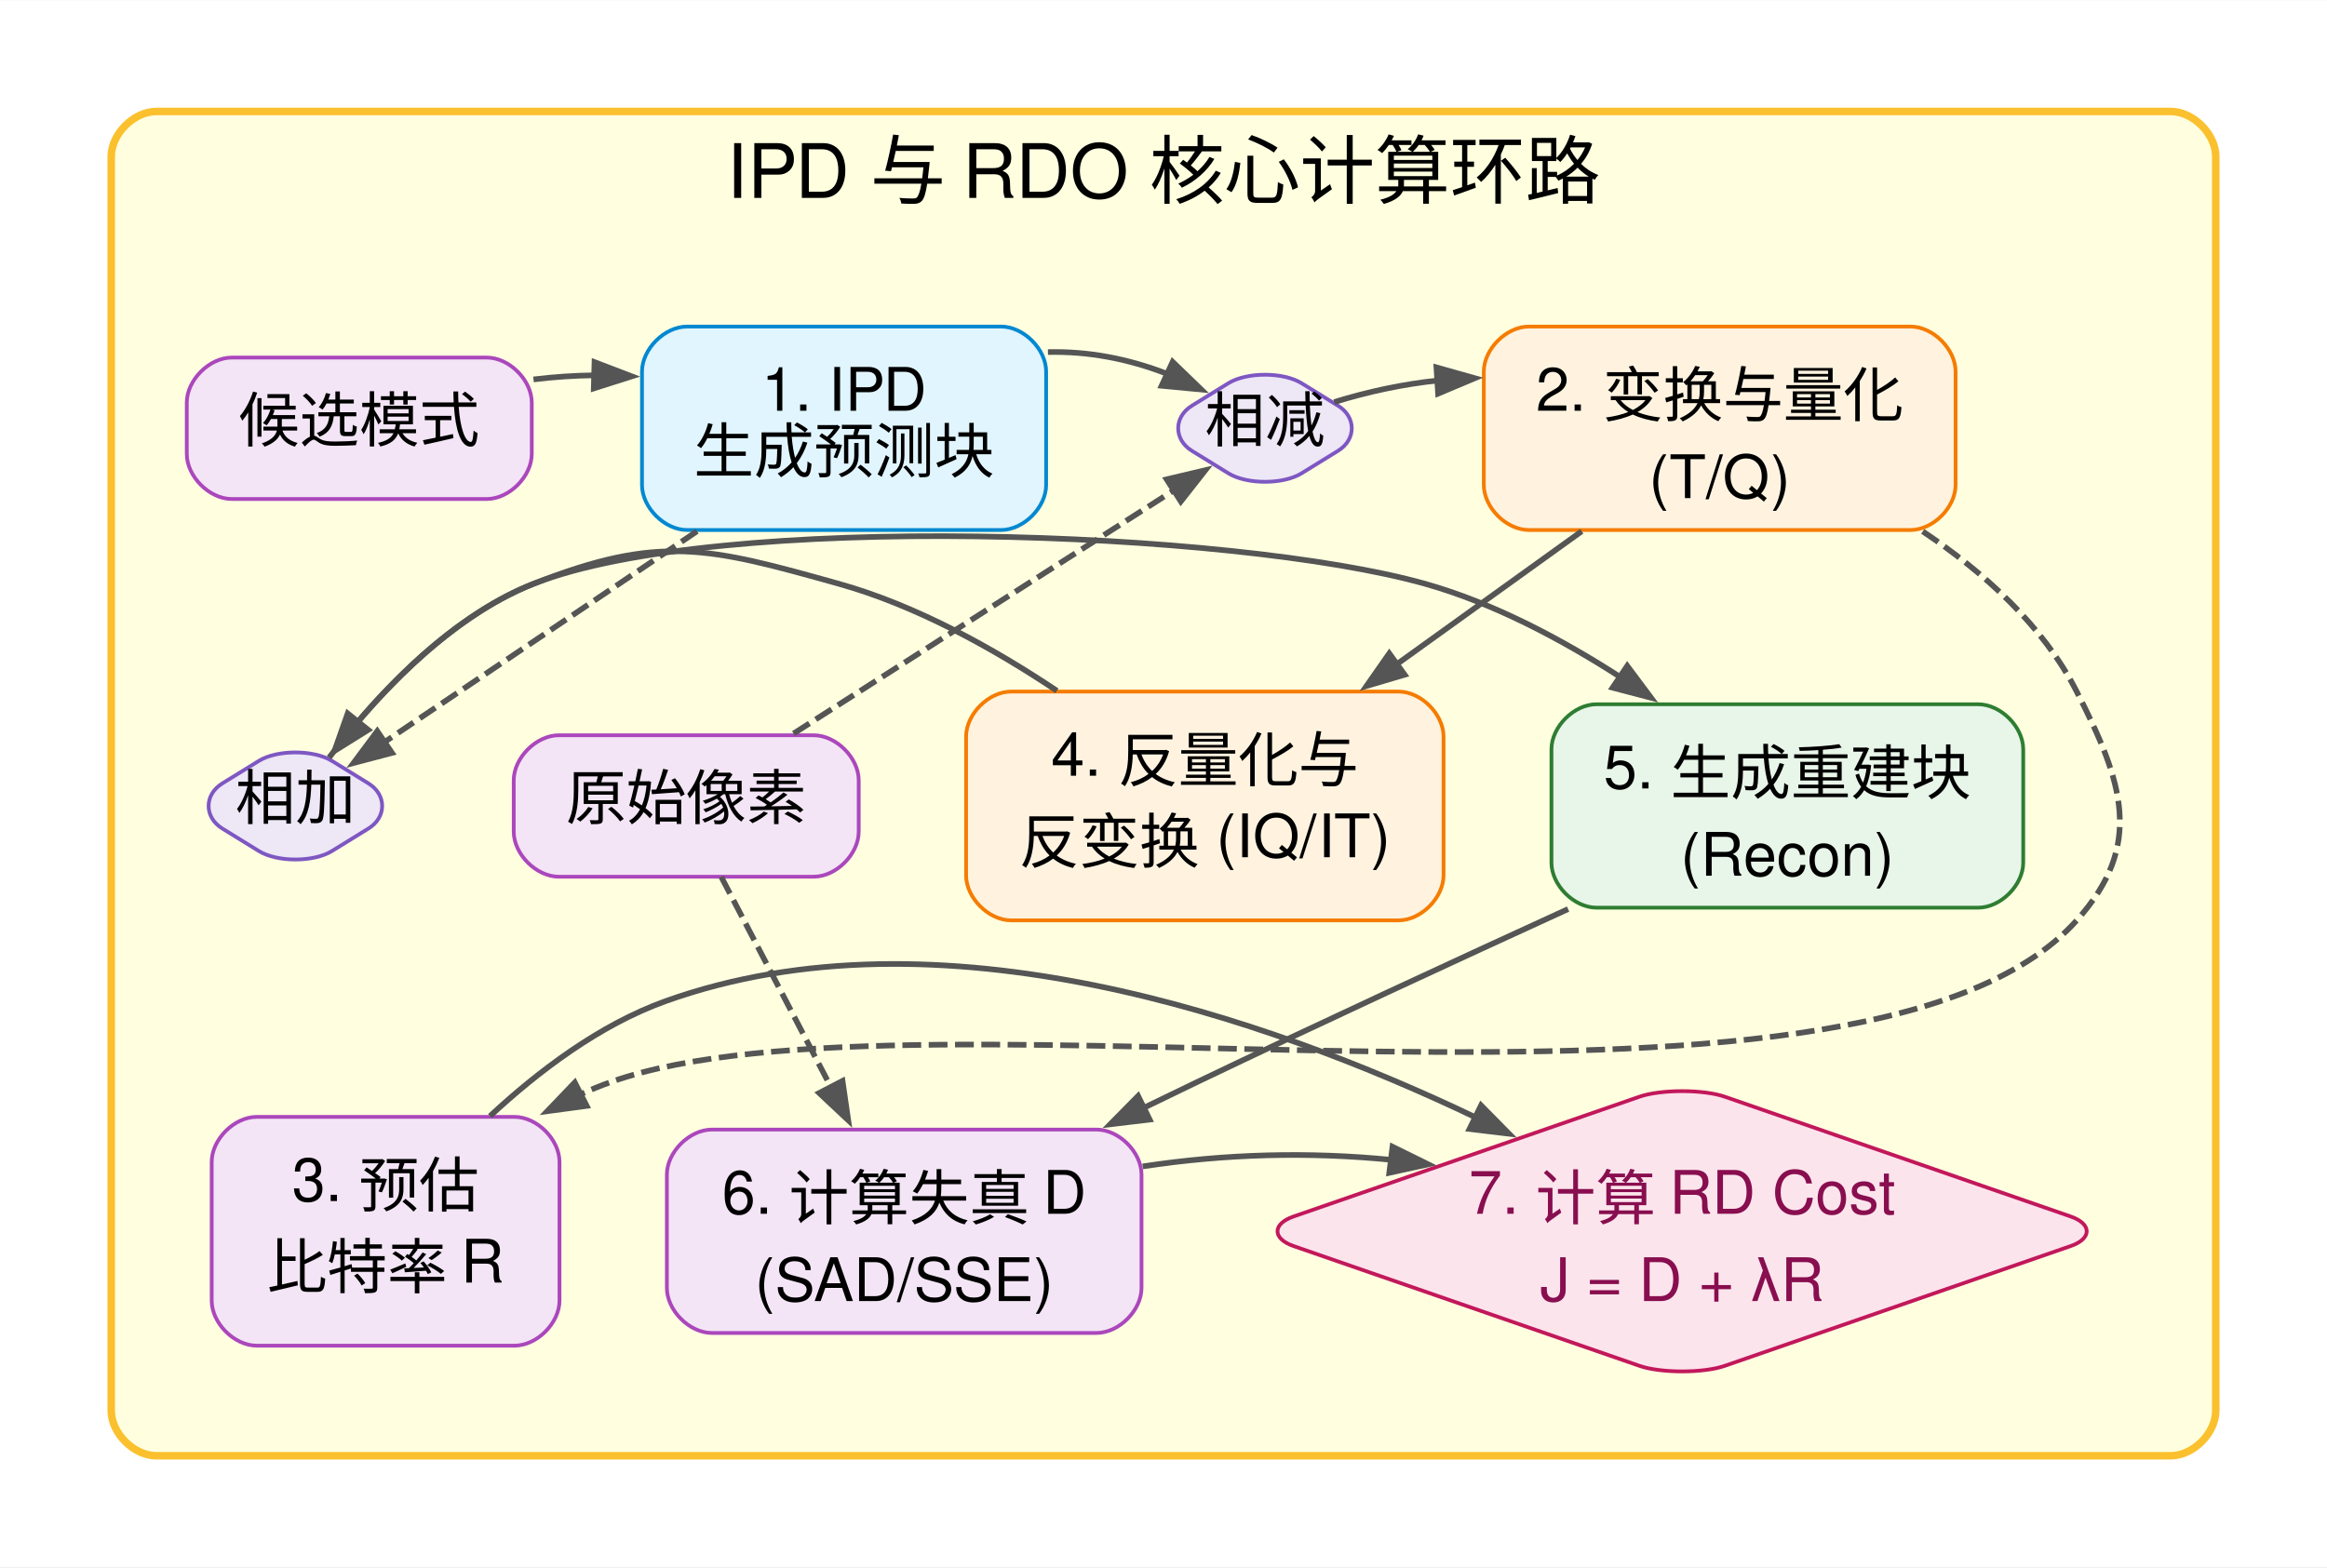
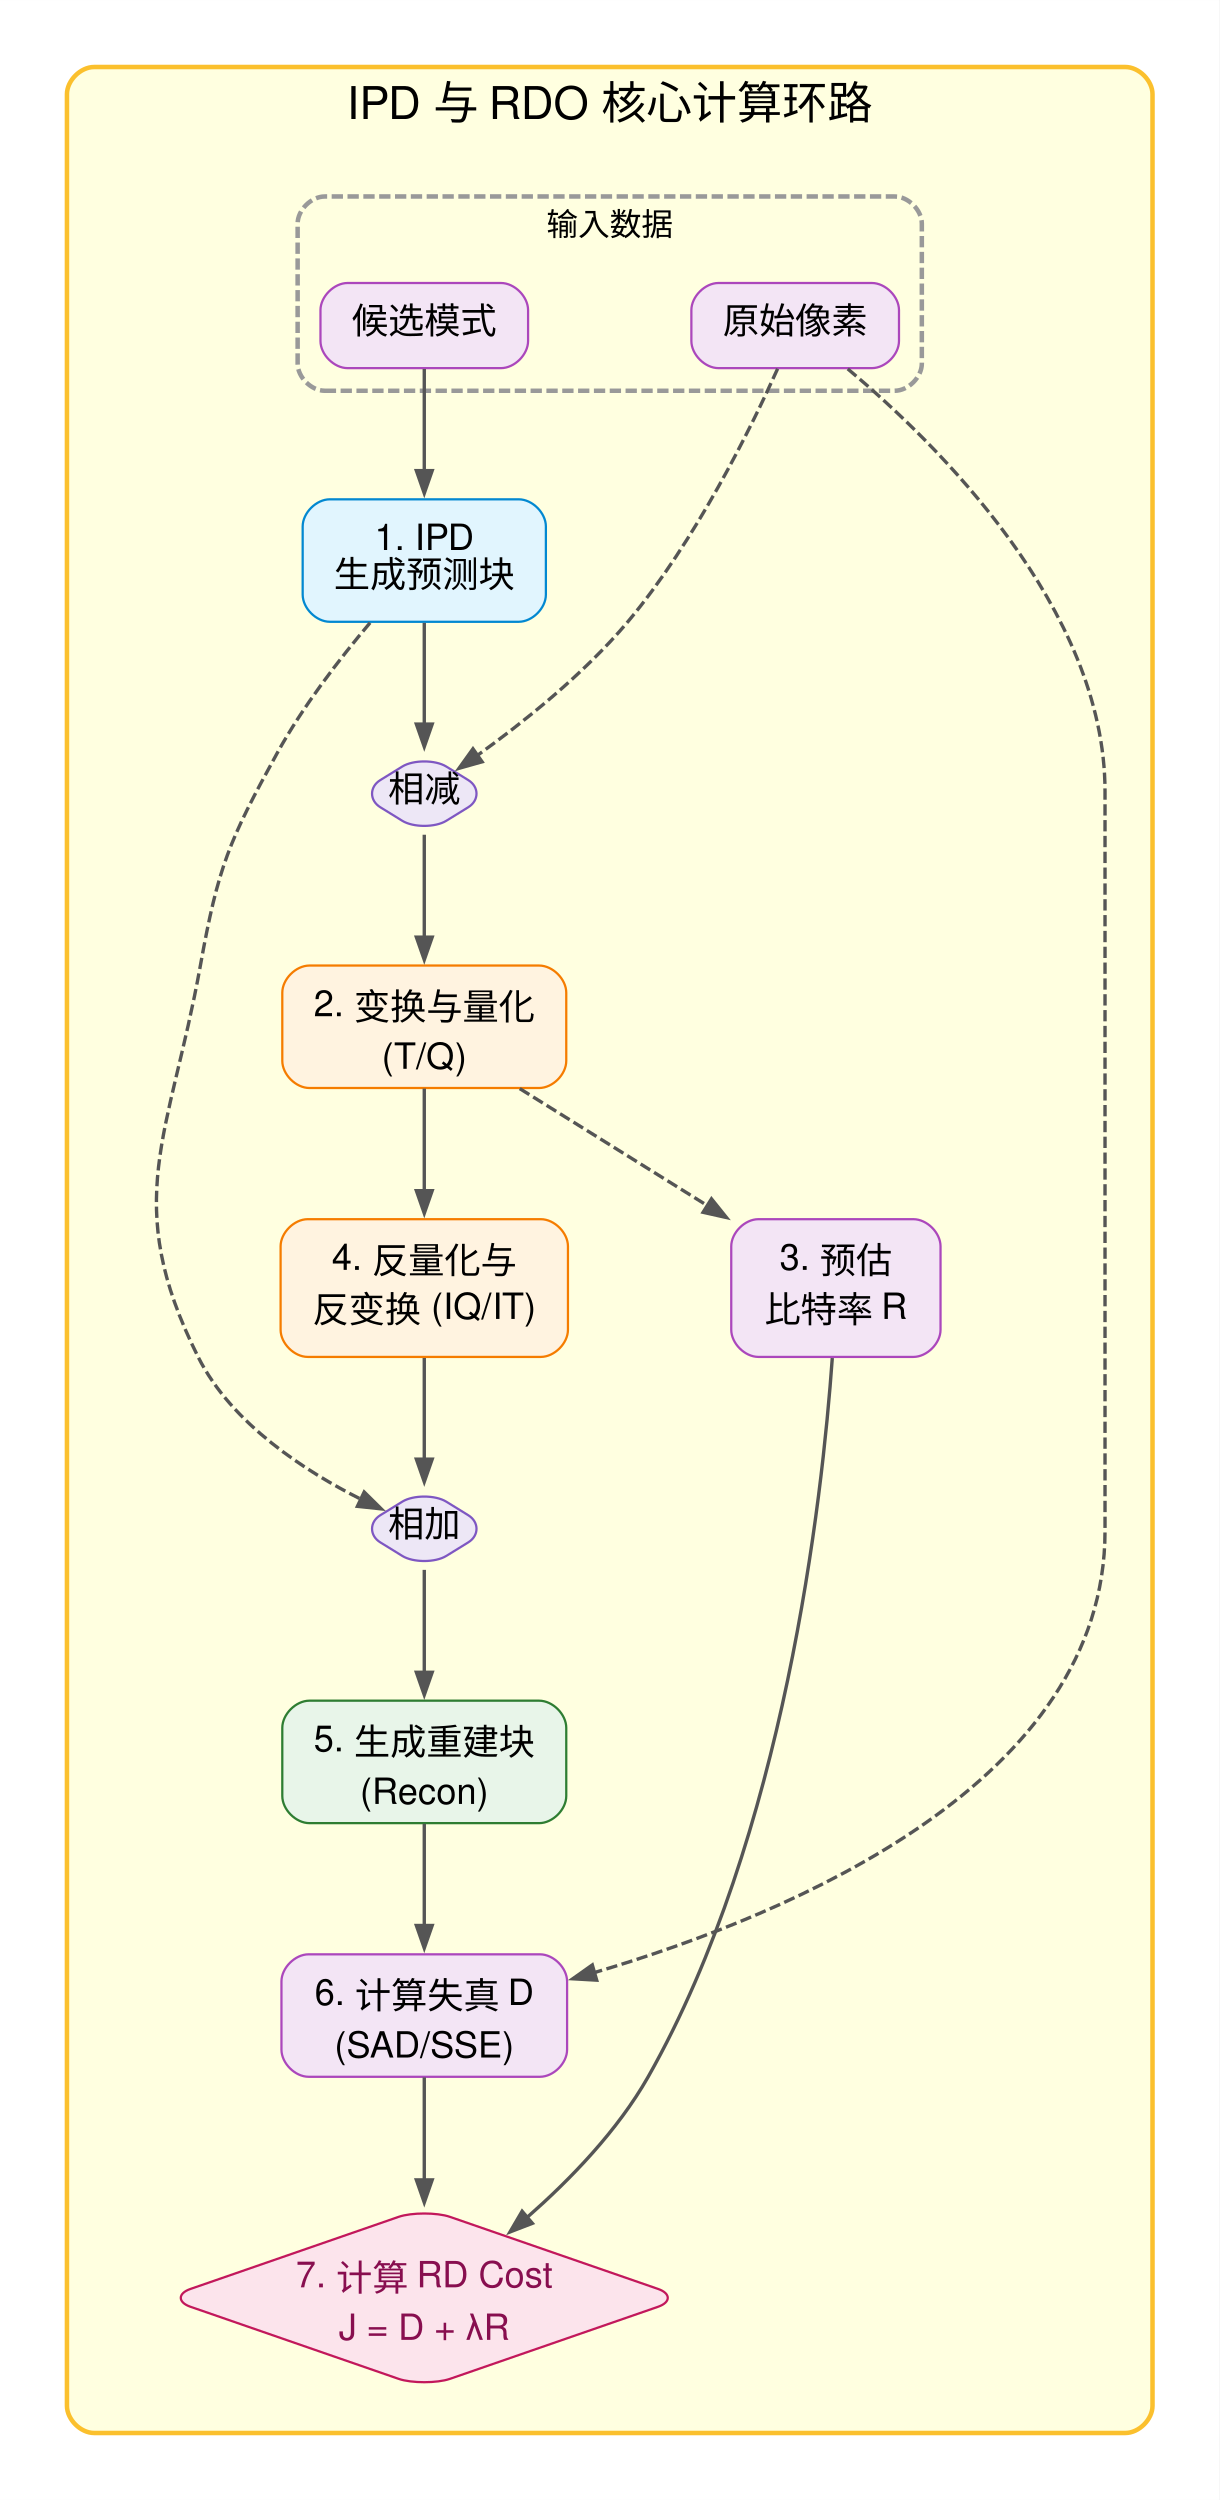
- <svg xmlns="http://www.w3.org/2000/svg" width="619pt" height="417pt" viewBox="0.00 0.00 619.20 417.00">
-   <g id="graph0" class="graph" transform="scale(1 1) rotate(0) translate(21.6 395.4)">
-     <polygon fill="white" stroke="none" points="-21.6,21.6 -21.6,-395.4 597.6,-395.4 597.6,21.6 -21.6,21.6" />
+ <svg xmlns="http://www.w3.org/2000/svg" width="539pt" height="1105pt" viewBox="0.00 0.00 539.20 1105.35">
+   <g id="graph0" class="graph" transform="scale(1 1) rotate(0) translate(21.6 1083.75)">
+     <polygon fill="white" stroke="none" points="-21.6,21.6 -21.6,-1083.75 517.6,-1083.75 517.6,21.6 -21.6,21.6" />
    <g id="clust1" class="cluster">
-       <path fill="#ffffe0" stroke="#fbc02d" stroke-width="2" d="M20,-8C20,-8 556,-8 556,-8 562,-8 568,-14 568,-20 568,-20 568,-353.8 568,-353.8 568,-359.8 562,-365.8 556,-365.8 556,-365.8 20,-365.8 20,-365.8 14,-365.8 8,-359.8 8,-353.8 8,-353.8 8,-20 8,-20 8,-14 14,-8 20,-8" />
-       <text text-anchor="middle" x="288" y="-342.8" font-family="Helvetica, Arial, sans-serif" font-size="20.00">IPD 与 RDO 核心计算环路</text>
+       <path fill="#ffffe0" stroke="#fbc02d" stroke-width="2" d="M20,-8C20,-8 476,-8 476,-8 482,-8 488,-14 488,-20 488,-20 488,-1042.15 488,-1042.15 488,-1048.15 482,-1054.15 476,-1054.15 476,-1054.15 20,-1054.15 20,-1054.15 14,-1054.15 8,-1048.15 8,-1042.15 8,-1042.15 8,-20 8,-20 8,-14 14,-8 20,-8" />
+       <text text-anchor="middle" x="248" y="-1031.15" font-family="Helvetica, Arial, sans-serif" font-size="20.00">IPD 与 RDO 核心计算环路</text>
+     </g>
+     <g id="clust2" class="cluster">
+       <path fill="none" stroke="#999999" stroke-width="2" stroke-dasharray="5,2" d="M122,-911C122,-911 374,-911 374,-911 380,-911 386,-917 386,-923 386,-923 386,-984.9 386,-984.9 386,-990.9 380,-996.9 374,-996.9 374,-996.9 122,-996.9 122,-996.9 116,-996.9 110,-990.9 110,-984.9 110,-984.9 110,-923 110,-923 110,-917 116,-911 122,-911" />
+       <text text-anchor="middle" x="248" y="-979.6" font-family="Helvetica, Arial, sans-serif" font-size="14.00">输入数据</text>
    </g>
    <g id="node1" class="node">
-       <path fill="#f3e5f5" stroke="#ab47bc" d="M107.9,-300.3C107.9,-300.3 40.1,-300.3 40.1,-300.3 34.1,-300.3 28.1,-294.3 28.1,-288.3 28.1,-288.3 28.1,-274.65 28.1,-274.65 28.1,-268.65 34.1,-262.65 40.1,-262.65 40.1,-262.65 107.9,-262.65 107.9,-262.65 113.9,-262.65 119.9,-268.65 119.9,-274.65 119.9,-274.65 119.9,-288.3 119.9,-288.3 119.9,-294.3 113.9,-300.3 107.9,-300.3" />
-       <text text-anchor="middle" x="74" y="-277.9" font-family="Helvetica, Arial, sans-serif" font-size="16.00">候选模式</text>
+       <path fill="#f3e5f5" stroke="#ab47bc" d="M199.9,-958.65C199.9,-958.65 132.1,-958.65 132.1,-958.65 126.1,-958.65 120.1,-952.65 120.1,-946.65 120.1,-946.65 120.1,-933 120.1,-933 120.1,-927 126.1,-921 132.1,-921 132.1,-921 199.9,-921 199.9,-921 205.9,-921 211.9,-927 211.9,-933 211.9,-933 211.9,-946.65 211.9,-946.65 211.9,-952.65 205.9,-958.65 199.9,-958.65" />
+       <text text-anchor="middle" x="166" y="-936.25" font-family="Helvetica, Arial, sans-serif" font-size="16.00">候选模式</text>
+     </g>
+     <g id="node3" class="node">
+       <path fill="#e1f5fe" stroke="#0288d1" d="M207.77,-863C207.77,-863 124.23,-863 124.23,-863 118.23,-863 112.23,-857 112.23,-851 112.23,-851 112.23,-820.85 112.23,-820.85 112.23,-814.85 118.23,-808.85 124.23,-808.85 124.23,-808.85 207.77,-808.85 207.77,-808.85 213.77,-808.85 219.77,-814.85 219.77,-820.85 219.77,-820.85 219.77,-851 219.77,-851 219.77,-857 213.77,-863 207.77,-863" />
+       <text text-anchor="middle" x="166" y="-840.6" font-family="Helvetica, Arial, sans-serif" font-size="16.00">1. IPD</text>
+       <text text-anchor="middle" x="166" y="-824.1" font-family="Helvetica, Arial, sans-serif" font-size="16.00">生成预测块</text>
+     </g>
+     <g id="edge8" class="edge">
+       <path fill="none" stroke="#555555" stroke-width="1.5" d="M166,-920.61C166,-908.05 166,-890.89 166,-875.38" />
+       <polygon fill="#555555" stroke="#555555" stroke-width="1.5" points="169.5,-875.68 166,-865.68 162.5,-875.68 169.5,-875.68" />
    </g>
    <g id="node2" class="node">
-       <path fill="#e1f5fe" stroke="#0288d1" d="M244.77,-308.55C244.77,-308.55 161.23,-308.55 161.23,-308.55 155.23,-308.55 149.23,-302.55 149.23,-296.55 149.23,-296.55 149.23,-266.4 149.23,-266.4 149.23,-260.4 155.23,-254.4 161.23,-254.4 161.23,-254.4 244.77,-254.4 244.77,-254.4 250.77,-254.4 256.77,-260.4 256.77,-266.4 256.77,-266.4 256.77,-296.55 256.77,-296.55 256.77,-302.55 250.77,-308.55 244.77,-308.55" />
-       <text text-anchor="middle" x="203" y="-286.15" font-family="Helvetica, Arial, sans-serif" font-size="16.00">1. IPD</text>
-       <text text-anchor="middle" x="203" y="-269.65" font-family="Helvetica, Arial, sans-serif" font-size="16.00">生成预测块</text>
+       <path fill="#f3e5f5" stroke="#ab47bc" d="M363.9,-958.65C363.9,-958.65 296.1,-958.65 296.1,-958.65 290.1,-958.65 284.1,-952.65 284.1,-946.65 284.1,-946.65 284.1,-933 284.1,-933 284.1,-927 290.1,-921 296.1,-921 296.1,-921 363.9,-921 363.9,-921 369.9,-921 375.9,-927 375.9,-933 375.9,-933 375.9,-946.65 375.9,-946.65 375.9,-952.65 369.9,-958.65 363.9,-958.65" />
+       <text text-anchor="middle" x="330" y="-936.25" font-family="Helvetica, Arial, sans-serif" font-size="16.00">原始像素</text>
+     </g>
+     <g id="node4" class="node">
+       <path fill="#ede7f6" stroke="#7e57c2" d="M156.28,-744.85C156.28,-744.85 146.55,-738.85 146.55,-738.85 141.69,-735.85 141.69,-729.85 146.55,-726.85 146.55,-726.85 156.28,-720.85 156.28,-720.85 161.14,-717.85 170.86,-717.85 175.72,-720.85 175.72,-720.85 185.45,-726.85 185.45,-726.85 190.31,-729.85 190.31,-735.85 185.45,-738.85 185.45,-738.85 175.72,-744.85 175.72,-744.85 170.86,-747.85 161.14,-747.85 156.28,-744.85" />
+       <text text-anchor="middle" x="166" y="-729.27" font-family="Helvetica, Arial, sans-serif" font-size="16.00">相减</text>
    </g>
    <g id="edge9" class="edge">
-       <path fill="none" stroke="#555555" stroke-width="1.5" d="M120.36,-294.48C125.83,-295.15 131.31,-295.52 136.78,-295.58" />
-       <polygon fill="#555555" stroke="#555555" stroke-width="1.5" points="136.6,-299.09 146.5,-295.3 136.4,-292.09 136.6,-299.09" />
+       <path fill="none" stroke="#555555" stroke-width="1.5" stroke-dasharray="5,2" d="M322.24,-920.74C310.39,-894.39 286,-844.69 256,-808.85 236.4,-785.42 208.82,-763.67 189.37,-749.69" />
+       <polygon fill="#555555" stroke="#555555" stroke-width="1.5" points="191.56,-746.95 181.36,-744.07 187.53,-752.68 191.56,-746.95" />
    </g>
-     <g id="node3" class="node">
-       <path fill="#ede7f6" stroke="#7e57c2" d="M305.28,-293.48C305.28,-293.48 295.55,-287.48 295.55,-287.48 290.69,-284.48 290.69,-278.48 295.55,-275.48 295.55,-275.48 305.28,-269.48 305.28,-269.48 310.14,-266.48 319.86,-266.48 324.72,-269.48 324.72,-269.48 334.45,-275.48 334.45,-275.48 339.31,-278.48 339.31,-284.48 334.45,-287.48 334.45,-287.48 324.72,-293.48 324.72,-293.48 319.86,-296.48 310.14,-296.48 305.28,-293.48" />
-       <text text-anchor="middle" x="315" y="-277.9" font-family="Helvetica, Arial, sans-serif" font-size="16.00">相减</text>
+     <g id="node9" class="node">
+       <path fill="#f3e5f5" stroke="#ab47bc" d="M217.15,-219.65C217.15,-219.65 114.85,-219.65 114.85,-219.65 108.85,-219.65 102.85,-213.65 102.85,-207.65 102.85,-207.65 102.85,-177.5 102.85,-177.5 102.85,-171.5 108.85,-165.5 114.85,-165.5 114.85,-165.5 217.15,-165.5 217.15,-165.5 223.15,-165.5 229.15,-171.5 229.15,-177.5 229.15,-177.5 229.15,-207.65 229.15,-207.65 229.15,-213.65 223.15,-219.65 217.15,-219.65" />
+       <text text-anchor="middle" x="166" y="-197.25" font-family="Helvetica, Arial, sans-serif" font-size="16.00">6. 计算失真 D</text>
+       <text text-anchor="middle" x="166" y="-174" font-family="Helvetica, Arial, sans-serif" font-size="16.00">(SAD/SSE)</text>
+     </g>
+     <g id="edge10" class="edge">
+       <path fill="none" stroke="#555555" stroke-width="1.5" stroke-dasharray="5,2" d="M353.24,-920.68C392.33,-887.92 467,-814.75 467,-733.85 467,-733.85 467,-733.85 467,-406.8 467,-296.33 330.32,-237.92 241.17,-211.57" />
+       <polygon fill="#555555" stroke="#555555" stroke-width="1.5" points="242.23,-208.23 231.65,-208.84 240.3,-214.96 242.23,-208.23" />
+     </g>
+     <g id="edge1" class="edge">
+       <path fill="none" stroke="#555555" stroke-width="1.5" d="M166,-808.37C166,-794.58 166,-777.68 166,-763.47" />
+       <polygon fill="#555555" stroke="#555555" stroke-width="1.5" points="169.5,-763.6 166,-753.6 162.5,-763.6 169.5,-763.6" />
+     </g>
+     <g id="node7" class="node">
+       <path fill="#ede7f6" stroke="#7e57c2" d="M156.28,-419.8C156.28,-419.8 146.55,-413.8 146.55,-413.8 141.69,-410.8 141.69,-404.8 146.55,-401.8 146.55,-401.8 156.28,-395.8 156.28,-395.8 161.14,-392.8 170.86,-392.8 175.72,-395.8 175.72,-395.8 185.45,-401.8 185.45,-401.8 190.31,-404.8 190.31,-410.8 185.45,-413.8 185.45,-413.8 175.72,-419.8 175.72,-419.8 170.86,-422.8 161.14,-422.8 156.28,-419.8" />
+       <text text-anchor="middle" x="166" y="-404.23" font-family="Helvetica, Arial, sans-serif" font-size="16.00">相加</text>
+     </g>
+     <g id="edge13" class="edge">
+       <path fill="none" stroke="#555555" stroke-width="1.5" stroke-dasharray="5,2" d="M142.03,-808.41C128.63,-792.56 112.38,-771.55 101,-750.85 79.6,-711.92 74.87,-700.57 67,-656.85 53.38,-581.15 31.6,-552.59 66,-483.8 80.93,-453.94 114.02,-432.89 138.06,-420.84" />
+       <polygon fill="#555555" stroke="#555555" stroke-width="1.5" points="139.43,-424.06 146.96,-416.62 136.43,-417.74 139.43,-424.06" />
+     </g>
+     <g id="node5" class="node">
+       <path fill="#fff3e0" stroke="#f57c00" d="M216.78,-656.85C216.78,-656.85 115.22,-656.85 115.22,-656.85 109.22,-656.85 103.22,-650.85 103.22,-644.85 103.22,-644.85 103.22,-614.7 103.22,-614.7 103.22,-608.7 109.22,-602.7 115.22,-602.7 115.22,-602.7 216.78,-602.7 216.78,-602.7 222.78,-602.7 228.78,-608.7 228.78,-614.7 228.78,-614.7 228.78,-644.85 228.78,-644.85 228.78,-650.85 222.78,-656.85 216.78,-656.85" />
+       <text text-anchor="middle" x="166" y="-634.45" font-family="Helvetica, Arial, sans-serif" font-size="16.00">2. 变换与量化</text>
+       <text text-anchor="middle" x="166" y="-611.2" font-family="Helvetica, Arial, sans-serif" font-size="16.00">(T/Q)</text>
+     </g>
+     <g id="edge2" class="edge">
+       <path fill="none" stroke="#555555" stroke-width="1.5" d="M166,-714.7C166,-702.26 166,-684.93 166,-669.24" />
+       <polygon fill="#555555" stroke="#555555" stroke-width="1.5" points="169.5,-669.41 166,-659.41 162.5,-669.41 169.5,-669.41" />
+     </g>
+     <g id="node6" class="node">
+       <path fill="#fff3e0" stroke="#f57c00" d="M217.53,-544.7C217.53,-544.7 114.47,-544.7 114.47,-544.7 108.47,-544.7 102.47,-538.7 102.47,-532.7 102.47,-532.7 102.47,-495.8 102.47,-495.8 102.47,-489.8 108.47,-483.8 114.47,-483.8 114.47,-483.8 217.53,-483.8 217.53,-483.8 223.53,-483.8 229.53,-489.8 229.53,-495.8 229.53,-495.8 229.53,-532.7 229.53,-532.7 229.53,-538.7 223.53,-544.7 217.53,-544.7" />
+       <text text-anchor="middle" x="166" y="-522.3" font-family="Helvetica, Arial, sans-serif" font-size="16.00">4. 反量化与</text>
+       <text text-anchor="middle" x="166" y="-499.05" font-family="Helvetica, Arial, sans-serif" font-size="16.00">反变换 (IQ/IT)</text>
+     </g>
+     <g id="edge3" class="edge">
+       <path fill="none" stroke="#555555" stroke-width="1.5" d="M166,-602.44C166,-589.04 166,-572.41 166,-557.29" />
+       <polygon fill="#555555" stroke="#555555" stroke-width="1.5" points="169.5,-557.31 166,-547.31 162.5,-557.31 169.5,-557.31" />
+     </g>
+     <g id="node11" class="node">
+       <path fill="#f3e5f5" stroke="#ab47bc" d="M382.27,-544.7C382.27,-544.7 313.73,-544.7 313.73,-544.7 307.73,-544.7 301.73,-538.7 301.73,-532.7 301.73,-532.7 301.73,-495.8 301.73,-495.8 301.73,-489.8 307.73,-483.8 313.73,-483.8 313.73,-483.8 382.27,-483.8 382.27,-483.8 388.27,-483.8 394.27,-489.8 394.27,-495.8 394.27,-495.8 394.27,-532.7 394.27,-532.7 394.27,-538.7 388.27,-544.7 382.27,-544.7" />
+       <text text-anchor="middle" x="348" y="-522.3" font-family="Helvetica, Arial, sans-serif" font-size="16.00">3. 预估</text>
+       <text text-anchor="middle" x="348" y="-499.05" font-family="Helvetica, Arial, sans-serif" font-size="16.00">比特率 R</text>
    </g>
    <g id="edge11" class="edge">
-       <path fill="none" stroke="#555555" stroke-width="1.5" d="M257.25,-301.76C267.85,-302 278.46,-300.06 289.06,-295.93" />
-       <polygon fill="#555555" stroke="#555555" stroke-width="1.5" points="290.43,-299.15 298.05,-291.79 287.5,-292.79 290.43,-299.15" />
+       <path fill="none" stroke="#555555" stroke-width="1.5" stroke-dasharray="5,2" d="M208.21,-602.44C232.87,-587.06 264.32,-567.45 291.13,-550.72" />
+       <polygon fill="#555555" stroke="#555555" stroke-width="1.5" points="292.99,-553.69 299.62,-545.43 289.28,-547.75 292.99,-553.69" />
    </g>
-     <g id="node7" class="node">
-       <path fill="#ede7f6" stroke="#7e57c2" d="M47.28,-192.95C47.28,-192.95 37.55,-186.95 37.55,-186.95 32.69,-183.95 32.69,-177.95 37.55,-174.95 37.55,-174.95 47.28,-168.95 47.28,-168.95 52.14,-165.95 61.86,-165.95 66.72,-168.95 66.72,-168.95 76.45,-174.95 76.45,-174.95 81.31,-177.95 81.31,-183.95 76.45,-186.95 76.45,-186.95 66.72,-192.95 66.72,-192.95 61.86,-195.95 52.14,-195.95 47.28,-192.95" />
-       <text text-anchor="middle" x="57" y="-177.38" font-family="Helvetica, Arial, sans-serif" font-size="16.00">相加</text>
+     <g id="edge4" class="edge">
+       <path fill="none" stroke="#555555" stroke-width="1.5" d="M166,-483.32C166,-469.2 166,-452.39 166,-438.32" />
+       <polygon fill="#555555" stroke="#555555" stroke-width="1.5" points="169.5,-438.59 166,-428.59 162.5,-438.59 169.5,-438.59" />
    </g>
-     <g id="edge16" class="edge">
-       <path fill="none" stroke="#555555" stroke-width="1.5" stroke-dasharray="5,2" d="M163.87,-254.07C137.31,-236.14 103.05,-213.02 80.57,-197.86" />
-       <polygon fill="#555555" stroke="#555555" stroke-width="1.5" points="82.7,-195.07 72.46,-192.38 78.79,-200.87 82.7,-195.07" />
+     <g id="node8" class="node">
+       <path fill="#e8f5e9" stroke="#2e7d32" d="M216.78,-331.8C216.78,-331.8 115.22,-331.8 115.22,-331.8 109.22,-331.8 103.22,-325.8 103.22,-319.8 103.22,-319.8 103.22,-289.65 103.22,-289.65 103.22,-283.65 109.22,-277.65 115.22,-277.65 115.22,-277.65 216.78,-277.65 216.78,-277.65 222.78,-277.65 228.78,-283.65 228.78,-289.65 228.78,-289.65 228.78,-319.8 228.78,-319.8 228.78,-325.8 222.78,-331.8 216.78,-331.8" />
+       <text text-anchor="middle" x="166" y="-309.4" font-family="Helvetica, Arial, sans-serif" font-size="16.00">5. 生成重建块</text>
+       <text text-anchor="middle" x="166" y="-286.15" font-family="Helvetica, Arial, sans-serif" font-size="16.00">(Recon)</text>
    </g>
-     <g id="node4" class="node">
-       <path fill="#fff3e0" stroke="#f57c00" d="M486.77,-308.55C486.77,-308.55 385.23,-308.55 385.23,-308.55 379.23,-308.55 373.23,-302.55 373.23,-296.55 373.23,-296.55 373.23,-266.4 373.23,-266.4 373.23,-260.4 379.23,-254.4 385.23,-254.4 385.23,-254.4 486.77,-254.4 486.77,-254.4 492.77,-254.4 498.77,-260.4 498.77,-266.4 498.77,-266.4 498.77,-296.55 498.77,-296.55 498.77,-302.55 492.77,-308.55 486.77,-308.55" />
-       <text text-anchor="middle" x="436" y="-286.15" font-family="Helvetica, Arial, sans-serif" font-size="16.00">2. 变换与量化</text>
-       <text text-anchor="middle" x="436" y="-262.9" font-family="Helvetica, Arial, sans-serif" font-size="16.00">(T/Q)</text>
+     <g id="edge5" class="edge">
+       <path fill="none" stroke="#555555" stroke-width="1.5" d="M166,-389.65C166,-377.21 166,-359.88 166,-344.19" />
+       <polygon fill="#555555" stroke="#555555" stroke-width="1.5" points="169.5,-344.36 166,-334.36 162.5,-344.36 169.5,-344.36" />
+     </g>
+     <g id="edge6" class="edge">
+       <path fill="none" stroke="#555555" stroke-width="1.5" d="M166,-277.34C166,-263.82 166,-247.09 166,-232.15" />
+       <polygon fill="#555555" stroke="#555555" stroke-width="1.5" points="169.5,-232.4 166,-222.4 162.5,-232.4 169.5,-232.4" />
+     </g>
+     <g id="node10" class="node">
+       <path fill="#fce4ec" stroke="#c2185b" d="M154.66,-103.57C154.66,-103.57 62.59,-71.68 62.59,-71.68 56.92,-69.71 56.92,-65.79 62.59,-63.82 62.59,-63.82 154.66,-31.93 154.66,-31.93 160.33,-29.96 171.67,-29.96 177.34,-31.93 177.34,-31.93 269.41,-63.82 269.41,-63.82 275.08,-65.79 275.08,-69.71 269.41,-71.68 269.41,-71.68 177.34,-103.57 177.34,-103.57 171.67,-105.54 160.33,-105.54 154.66,-103.57" />
+       <text text-anchor="middle" x="166" y="-72.42" font-family="Helvetica, Arial, sans-serif" font-size="16.00" fill="#880e4f">7. 计算 RD Cost</text>
+       <text text-anchor="middle" x="166" y="-49.17" font-family="Helvetica, Arial, sans-serif" font-size="16.00" fill="#880e4f">J = D + λR</text>
+     </g>
+     <g id="edge7" class="edge">
+       <path fill="none" stroke="#555555" stroke-width="1.5" d="M166,-165.23C166,-151.99 166,-135.48 166,-119.89" />
+       <polygon fill="#555555" stroke="#555555" stroke-width="1.5" points="169.5,-119.92 166,-109.92 162.5,-119.92 169.5,-119.92" />
    </g>
    <g id="edge12" class="edge">
-       <path fill="none" stroke="#555555" stroke-width="1.5" d="M333.43,-288.45C342.63,-291.3 351.82,-293.22 361.01,-294.2" />
-       <polygon fill="#555555" stroke="#555555" stroke-width="1.5" points="360.63,-297.68 370.83,-294.81 361.07,-290.7 360.63,-297.68" />
-     </g>
-     <g id="node6" class="node">
-       <path fill="#fff3e0" stroke="#f57c00" d="M350.52,-211.4C350.52,-211.4 247.47,-211.4 247.47,-211.4 241.47,-211.4 235.47,-205.4 235.47,-199.4 235.47,-199.4 235.47,-162.5 235.47,-162.5 235.47,-156.5 241.47,-150.5 247.47,-150.5 247.47,-150.5 350.52,-150.5 350.52,-150.5 356.52,-150.5 362.52,-156.5 362.52,-162.5 362.52,-162.5 362.52,-199.4 362.52,-199.4 362.52,-205.4 356.52,-211.4 350.52,-211.4" />
-       <text text-anchor="middle" x="299" y="-189" font-family="Helvetica, Arial, sans-serif" font-size="16.00">4. 反量化与</text>
-       <text text-anchor="middle" x="299" y="-165.75" font-family="Helvetica, Arial, sans-serif" font-size="16.00">反变换 (IQ/IT)</text>
-     </g>
-     <g id="edge14" class="edge">
-       <path fill="none" stroke="#555555" stroke-width="1.5" d="M399.29,-254.07C384.19,-243.22 366.45,-230.46 350.12,-218.71" />
-       <polygon fill="#555555" stroke="#555555" stroke-width="1.5" points="352.17,-215.88 342.01,-212.88 348.08,-221.56 352.17,-215.88" />
-     </g>
-     <g id="node9" class="node">
-       <path fill="#f3e5f5" stroke="#ab47bc" d="M115.28,-98.2C115.28,-98.2 46.73,-98.2 46.73,-98.2 40.72,-98.2 34.73,-92.2 34.73,-86.2 34.73,-86.2 34.73,-49.3 34.73,-49.3 34.73,-43.3 40.73,-37.3 46.73,-37.3 46.73,-37.3 115.28,-37.3 115.28,-37.3 121.28,-37.3 127.28,-43.3 127.28,-49.3 127.28,-49.3 127.28,-86.2 127.28,-86.2 127.28,-92.2 121.28,-98.2 115.28,-98.2" />
-       <text text-anchor="middle" x="81" y="-75.8" font-family="Helvetica, Arial, sans-serif" font-size="16.00">3. 预估</text>
-       <text text-anchor="middle" x="81" y="-52.55" font-family="Helvetica, Arial, sans-serif" font-size="16.00">比特率 R</text>
-     </g>
-     <g id="edge13" class="edge">
-       <path fill="none" stroke="#555555" stroke-width="1.5" stroke-dasharray="5,2" d="M490.03,-254.03C506.21,-243.21 522.02,-229.03 531,-211.4 543.28,-187.28 549.06,-170.66 531,-150.5 472.82,-85.56 223.15,-136.71 141,-107.5 138.29,-106.54 135.58,-105.43 132.89,-104.21" />
-       <polygon fill="#555555" stroke="#555555" stroke-width="1.5" points="134.52,-101.12 124.02,-99.71 131.35,-107.36 134.52,-101.12" />
-     </g>
-     <g id="node5" class="node">
-       <path fill="#f3e5f5" stroke="#ab47bc" d="M194.9,-199.77C194.9,-199.77 127.1,-199.77 127.1,-199.77 121.1,-199.77 115.1,-193.77 115.1,-187.77 115.1,-187.77 115.1,-174.12 115.1,-174.12 115.1,-168.12 121.1,-162.12 127.1,-162.12 127.1,-162.12 194.9,-162.12 194.9,-162.12 200.9,-162.12 206.9,-168.12 206.9,-174.12 206.9,-174.12 206.9,-187.77 206.9,-187.77 206.9,-193.77 200.9,-199.77 194.9,-199.77" />
-       <text text-anchor="middle" x="161" y="-177.38" font-family="Helvetica, Arial, sans-serif" font-size="16.00">原始像素</text>
-     </g>
-     <g id="edge10" class="edge">
-       <path fill="none" stroke="#555555" stroke-width="1.5" stroke-dasharray="5,2" d="M189.57,-200.23C218.69,-218.86 263.36,-247.44 290.79,-264.99" />
-       <polygon fill="#555555" stroke="#555555" stroke-width="1.5" points="288.84,-267.89 299.15,-270.33 292.61,-262 288.84,-267.89" />
-     </g>
-     <g id="node10" class="node">
-       <path fill="#f3e5f5" stroke="#ab47bc" d="M270.15,-94.82C270.15,-94.82 167.85,-94.82 167.85,-94.82 161.85,-94.82 155.85,-88.82 155.85,-82.82 155.85,-82.82 155.85,-52.68 155.85,-52.68 155.85,-46.68 161.85,-40.68 167.85,-40.68 167.85,-40.68 270.15,-40.68 270.15,-40.68 276.15,-40.68 282.15,-46.68 282.15,-52.68 282.15,-52.68 282.15,-82.82 282.15,-82.82 282.15,-88.82 276.15,-94.82 270.15,-94.82" />
-       <text text-anchor="middle" x="219" y="-72.42" font-family="Helvetica, Arial, sans-serif" font-size="16.00">6. 计算失真 D</text>
-       <text text-anchor="middle" x="219" y="-49.17" font-family="Helvetica, Arial, sans-serif" font-size="16.00">(SAD/SSE)</text>
-     </g>
-     <g id="edge19" class="edge">
-       <path fill="none" stroke="#555555" stroke-width="1.5" stroke-dasharray="5,2" d="M170.32,-162.08C178.19,-147 189.72,-124.89 199.58,-105.97" />
-       <polygon fill="#555555" stroke="#555555" stroke-width="1.5" points="202.59,-107.78 204.11,-97.3 196.38,-104.55 202.59,-107.78" />
-     </g>
-     <g id="edge15" class="edge">
-       <path fill="none" stroke="#555555" stroke-width="1.5" d="M259.64,-211.61C242.76,-222.89 222.23,-234.31 201.67,-240.07 166.86,-249.81 153.96,-253.32 120.33,-240.07 101.42,-232.61 84.82,-216.54 73.36,-203.04" />
-       <polygon fill="#555555" stroke="#555555" stroke-width="1.5" points="76.38,-201.2 67.39,-195.59 70.92,-205.58 76.38,-201.2" />
-     </g>
-     <g id="node8" class="node">
-       <path fill="#e8f5e9" stroke="#2e7d32" d="M504.77,-208.02C504.77,-208.02 403.23,-208.02 403.23,-208.02 397.23,-208.02 391.23,-202.02 391.23,-196.02 391.23,-196.02 391.23,-165.88 391.23,-165.88 391.23,-159.88 397.23,-153.88 403.23,-153.88 403.23,-153.88 504.77,-153.88 504.77,-153.88 510.77,-153.88 516.77,-159.88 516.77,-165.88 516.77,-165.88 516.77,-196.02 516.77,-196.02 516.77,-202.02 510.77,-208.02 504.77,-208.02" />
-       <text text-anchor="middle" x="454" y="-185.62" font-family="Helvetica, Arial, sans-serif" font-size="16.00">5. 生成重建块</text>
-       <text text-anchor="middle" x="454" y="-162.38" font-family="Helvetica, Arial, sans-serif" font-size="16.00">(Recon)</text>
-     </g>
-     <g id="edge17" class="edge">
-       <path fill="none" stroke="#555555" stroke-width="1.5" d="M65.97,-193.82C76.9,-208.24 96.82,-230.8 120.33,-240.07 169.4,-259.41 306.91,-254.4 357.67,-240.07 375.95,-234.91 394.17,-225.2 409.78,-215.11" />
-       <polygon fill="#555555" stroke="#555555" stroke-width="1.5" points="411.4,-218.24 417.74,-209.75 407.49,-212.43 411.4,-218.24" />
-     </g>
-     <g id="edge18" class="edge">
-       <path fill="none" stroke="#555555" stroke-width="1.5" d="M395.66,-153.51C366.02,-139.95 329.49,-123.06 297,-107.5 292.27,-105.23 287.39,-102.87 282.49,-100.48" />
-       <polygon fill="#555555" stroke="#555555" stroke-width="1.5" points="284.32,-97.48 273.8,-96.22 281.24,-103.77 284.32,-97.48" />
-     </g>
-     <g id="node11" class="node">
-       <path fill="#fce4ec" stroke="#c2185b" d="M414.66,-103.57C414.66,-103.57 322.59,-71.68 322.59,-71.68 316.92,-69.71 316.92,-65.79 322.59,-63.82 322.59,-63.82 414.66,-31.93 414.66,-31.93 420.33,-29.96 431.67,-29.96 437.34,-31.93 437.34,-31.93 529.41,-63.82 529.41,-63.82 535.08,-65.79 535.08,-69.71 529.41,-71.68 529.41,-71.68 437.34,-103.57 437.34,-103.57 431.67,-105.54 420.33,-105.54 414.66,-103.57" />
-       <text text-anchor="middle" x="426" y="-72.42" font-family="Helvetica, Arial, sans-serif" font-size="16.00" fill="#880e4f">7. 计算 RD Cost</text>
-       <text text-anchor="middle" x="426" y="-49.17" font-family="Helvetica, Arial, sans-serif" font-size="16.00" fill="#880e4f">J = D + λR</text>
-     </g>
-     <g id="edge20" class="edge">
-       <path fill="none" stroke="#555555" stroke-width="1.5" d="M108.79,-98.41C121.67,-110.38 138,-122.73 155.5,-129 228.02,-154.98 315.54,-124.57 370.99,-98.1" />
-       <polygon fill="#555555" stroke="#555555" stroke-width="1.5" points="372.5,-101.26 379.94,-93.71 369.42,-94.97 372.5,-101.26" />
-     </g>
-     <g id="edge21" class="edge">
-       <path fill="none" stroke="#555555" stroke-width="1.5" d="M282.47,-85.02C304.57,-88.37 326.67,-88.95 348.77,-86.75" />
-       <polygon fill="#555555" stroke="#555555" stroke-width="1.5" points="348.93,-90.25 358.43,-85.57 348.08,-83.31 348.93,-90.25" />
+       <path fill="none" stroke="#555555" stroke-width="1.5" d="M346.41,-483.3C341.94,-420.46 325.29,-271.88 265,-165.5 251.56,-141.78 230.59,-120.09 211.41,-103.28" />
+       <polygon fill="#555555" stroke="#555555" stroke-width="1.5" points="213.79,-100.71 203.9,-96.9 209.26,-106.05 213.79,-100.71" />
    </g>
  </g>
</svg>
